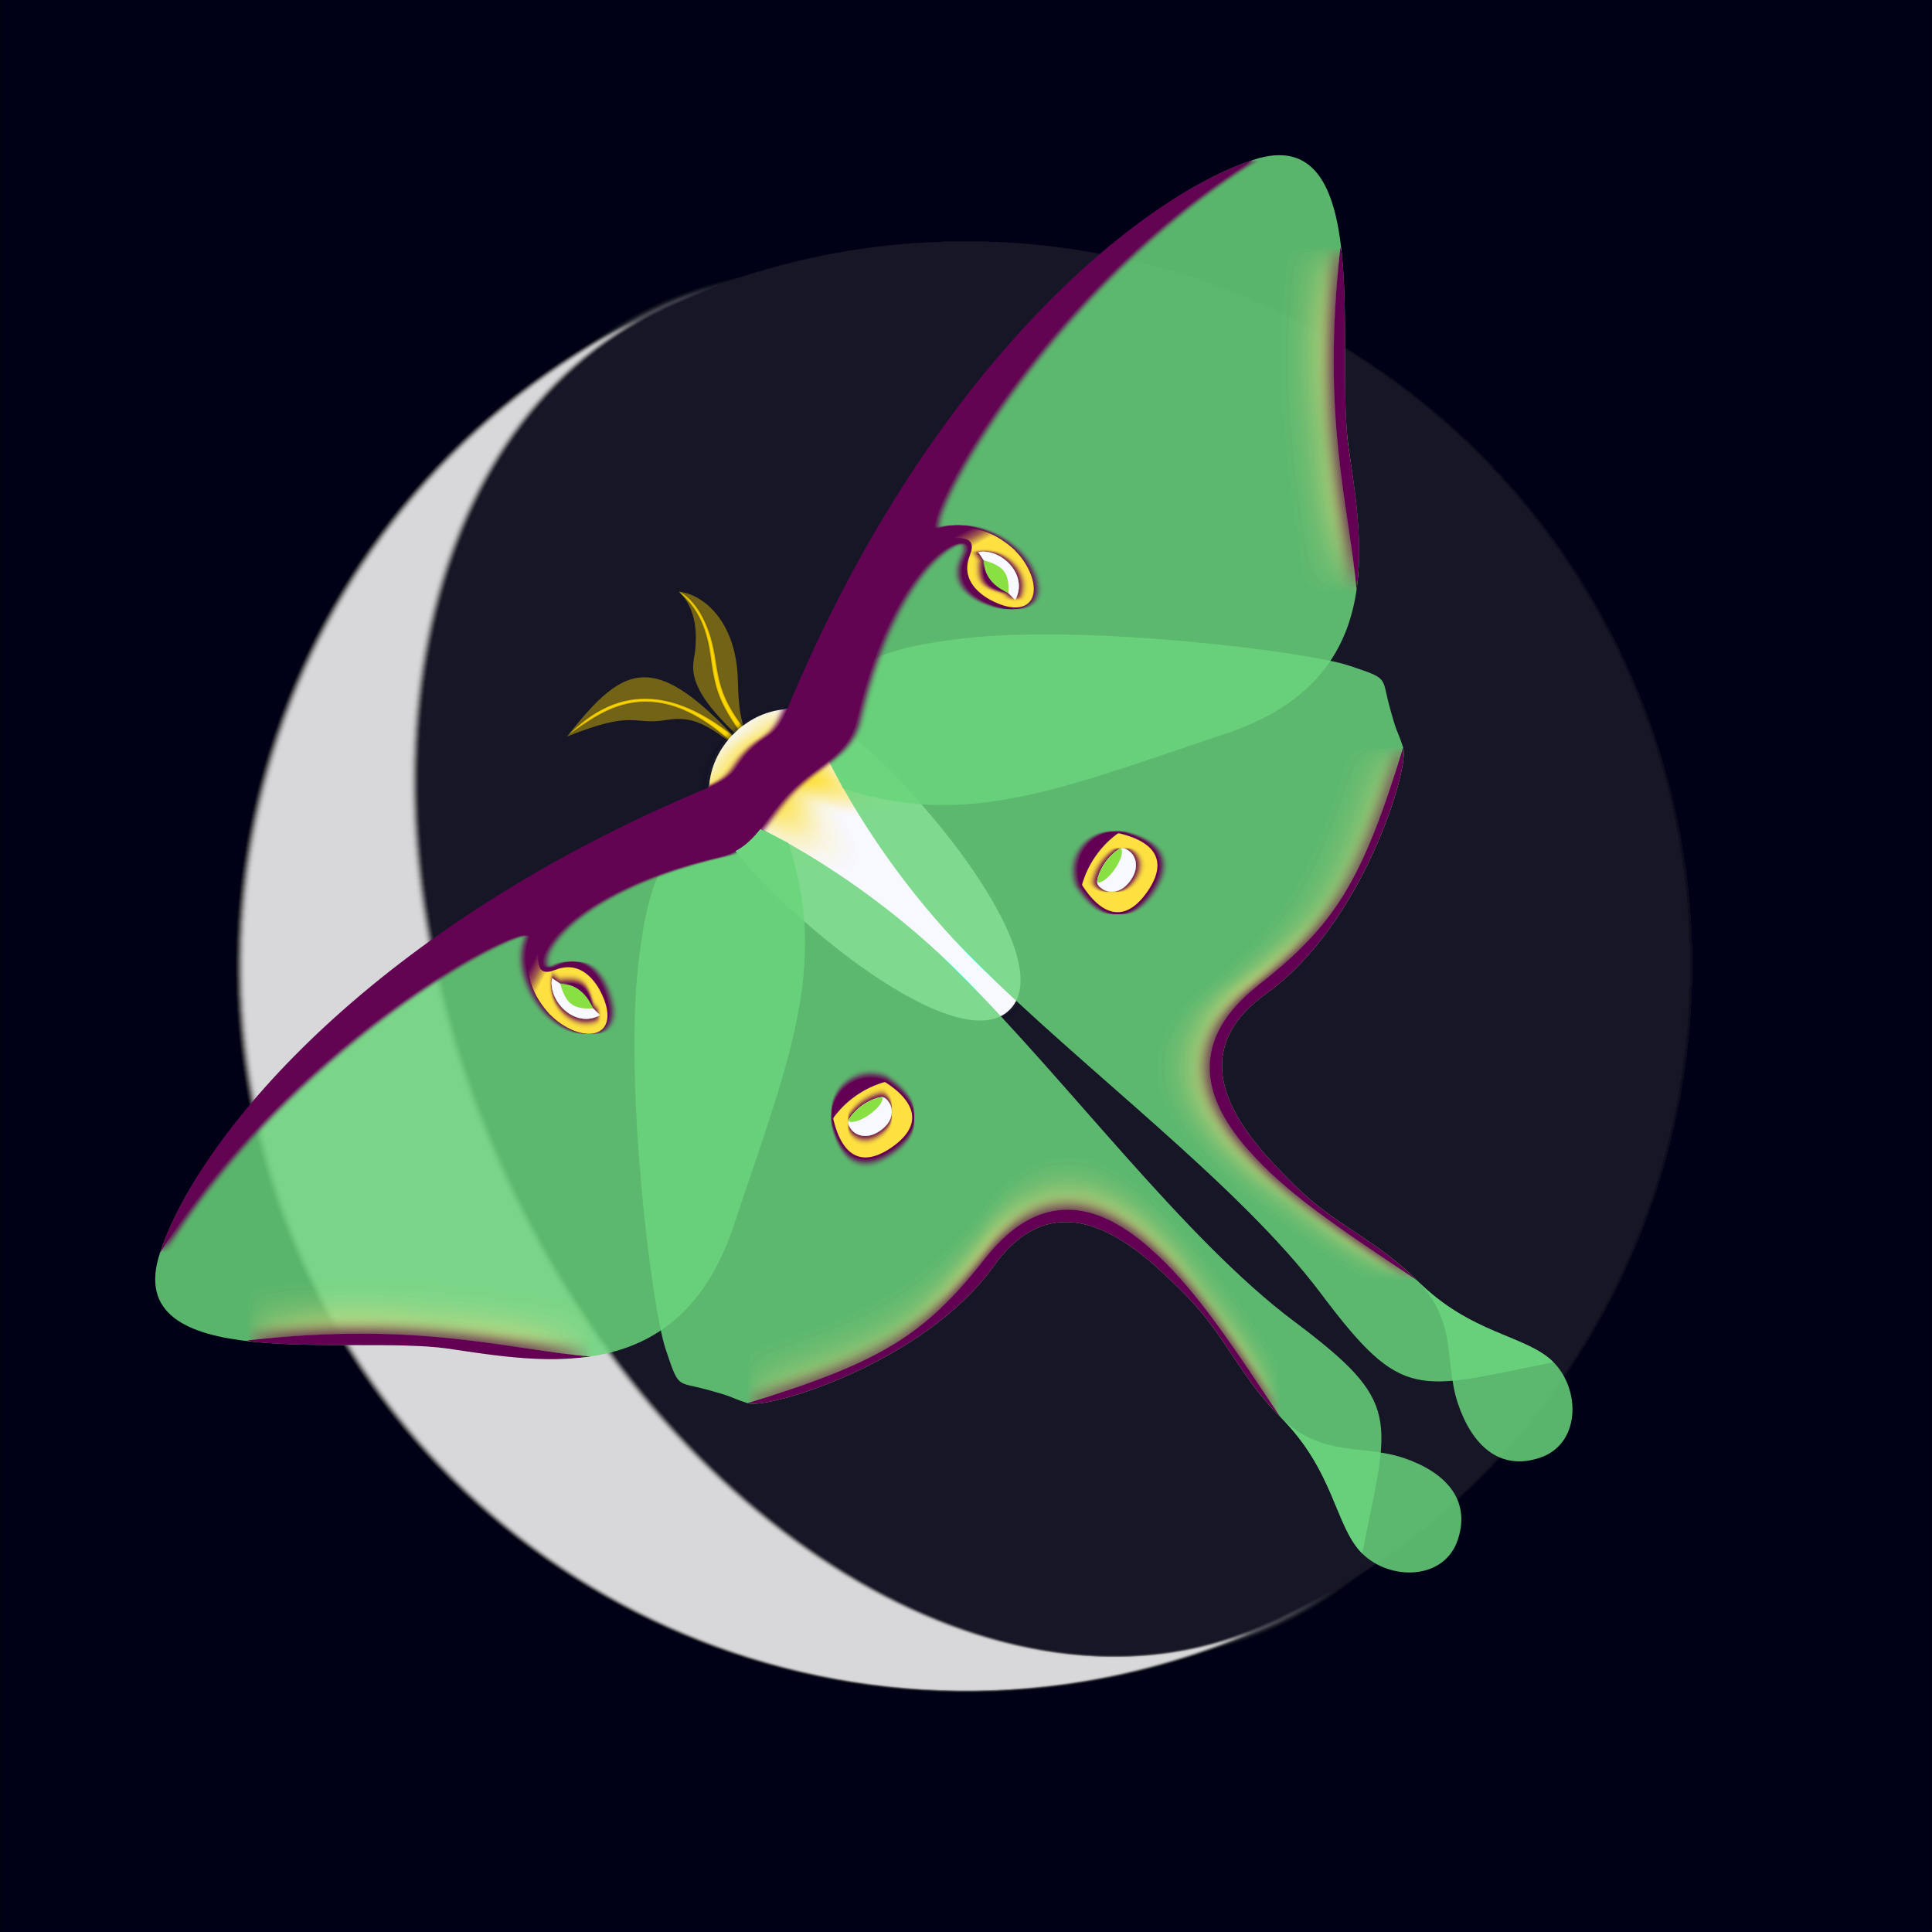
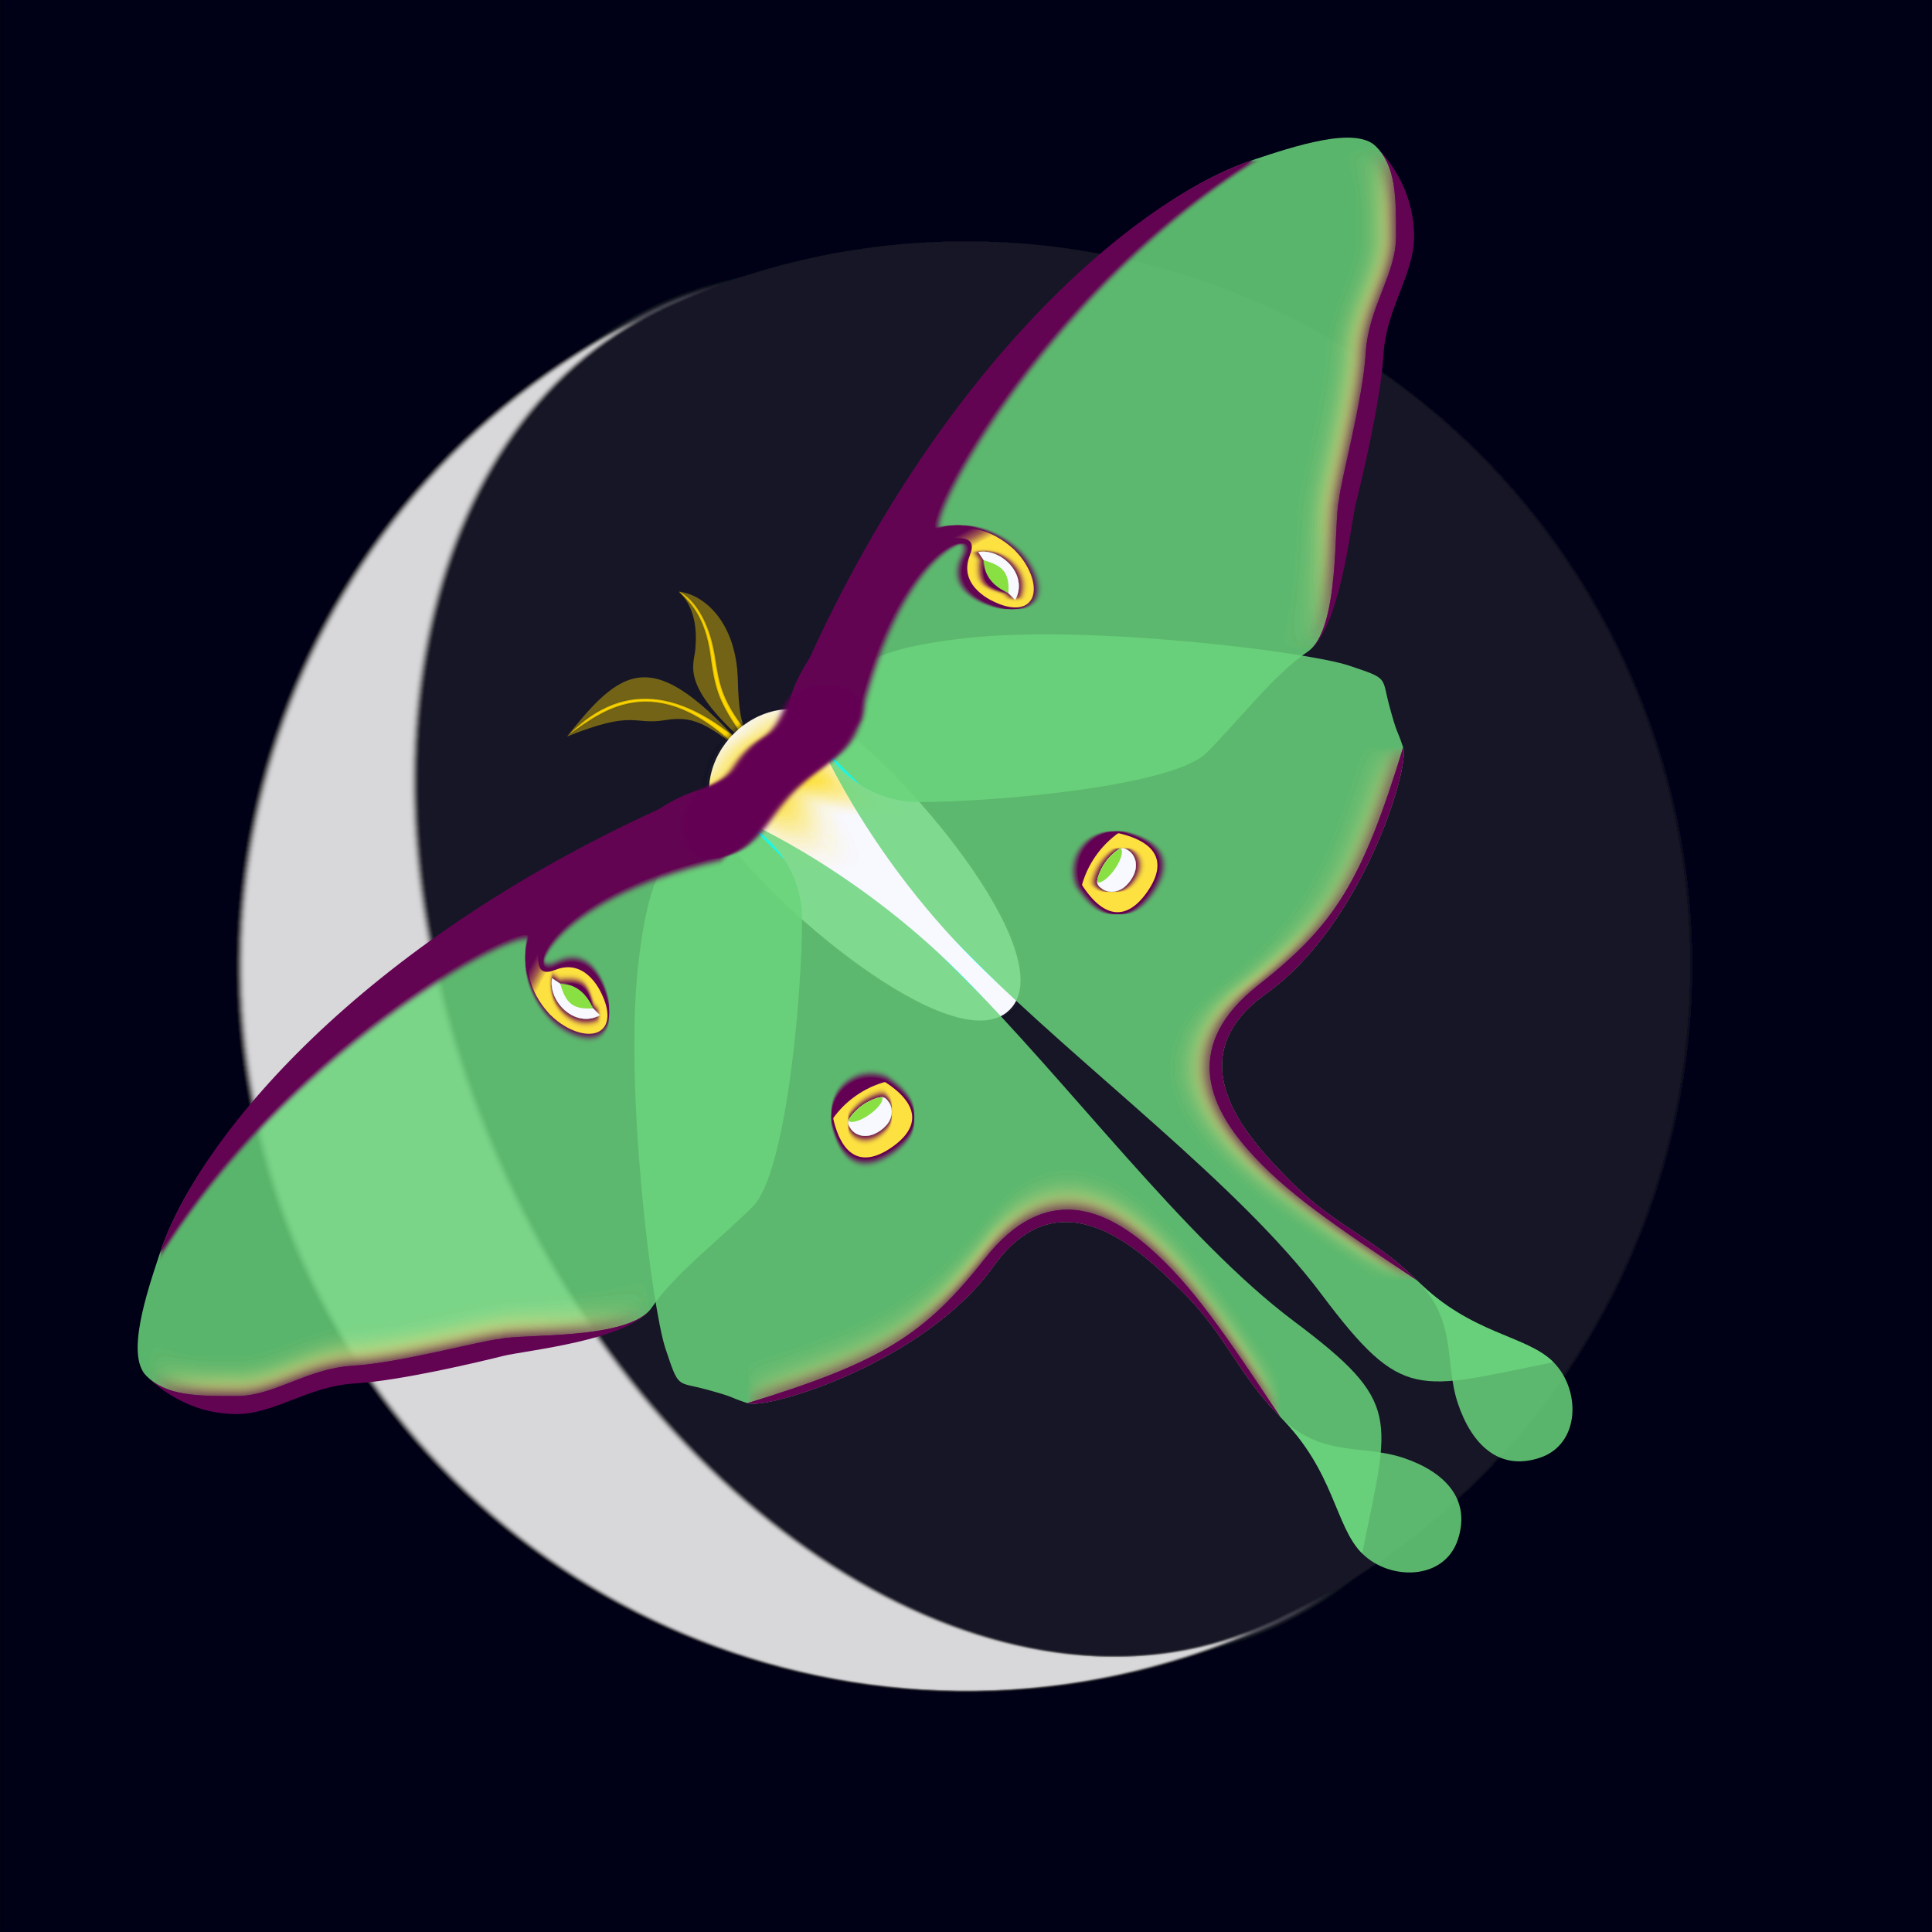
<svg xmlns="http://www.w3.org/2000/svg" viewBox="0 0 1000 1000" height="1000" width="1000">
  <defs>
    <g id="guidelines">
      <path d="M0,0h1000v1000H0V0z M80,80v840h840V80H80" fill="currentColor" fill-opacity="0.2" />
      <circle cx="500" cy="500" r="420" fill="none" stroke="currentColor" stroke-width="1" stroke-opacity=".4" />
      <circle cx="500" cy="500" r="500" fill="none" stroke="currentColor" stroke-width="1" stroke-opacity=".4" />
      <rect x="125" y="125" width="750" height="750" rx="80" fill="none" stroke="currentColor" stroke-width="1" stroke-opacity=".6" />
      <line x1="0" y1="0" x2="1000" y2="1000" stroke="currentColor" stroke-width="1" stroke-opacity=".3" />
      <line x1="1000" y1="0" x2="0" y2="1000" stroke="currentColor" stroke-width="1" stroke-opacity=".3" />
      <line x1="500" y1="0" x2="500" y2="1000" stroke="currentColor" stroke-width="1" stroke-opacity=".3" />
      <line x1="0" y1="500" x2="1000" y2="500" stroke="currentColor" stroke-width="1" stroke-opacity=".3" />
    </g>
    <linearGradient id="dark-bg-color">
      <stop stop-color="#050922" stop-opacity="1" />
    </linearGradient>
    <linearGradient id="light-bg-color">
      <stop stop-color="#dce1e2" stop-opacity="1" />
    </linearGradient>
    <linearGradient id="night-sky-color">
      <stop stop-color="#010313" stop-opacity="1" />
    </linearGradient>
    <linearGradient id="moon-color">
      <stop offset="0%" stop-color="#D8D8DA" stop-opacity="1" />
    </linearGradient>
    <linearGradient id="dark-moon-color">
      <stop stop-color="#151526" stop-opacity="1" />
    </linearGradient>
    <linearGradient id="body-color">
      <stop stop-color="ghostwhite" stop-opacity="1" />
    </linearGradient>
    <linearGradient id="body-fur-color">
      <stop stop-color="#fde141" stop-opacity="1" />
    </linearGradient>
    <linearGradient id="body-shadow-color">
      <stop stop-color="#fffff8" stop-opacity="1" />
    </linearGradient>
    <linearGradient id="wing-fill-color">
      <stop offset="0%" stop-color="aqua" stop-opacity=".8" />
      <stop offset="0%" stop-color="aquamarine" stop-opacity=".8" />
      <stop offset="0%" stop-color="limegreen" stop-opacity=".7" />
      <stop offset="0%" stop-color="#32cd78" stop-opacity=".7" />
      <stop offset="0%" stop-color="#6ad57c" stop-opacity=".85" />
    </linearGradient>
    <linearGradient id="wing-rim-color">
      <stop stop-color="#630453" stop-opacity="1" />
    </linearGradient>
    <linearGradient id="wingeye-sclera-color">
      <stop offset="0%" stop-color="#fde141" stop-opacity="1" />
    </linearGradient>
    <linearGradient id="wingeye-sclera-fading" x1="0%" y1="100%" x2="20%" y2="0%">
      <stop offset="60%" stop-color="#fde141" stop-opacity="1" />
      <stop offset="75%" stop-color="#fde141" stop-opacity=".4" />
      <stop offset="90%" stop-color="#fde141" stop-opacity="0" />
    </linearGradient>
    <linearGradient id="wingeye-pupil-color">
      <stop offset="0%" stop-color="#89e042" stop-opacity="1" />
    </linearGradient>
    <linearGradient id="antenna-shaft-color">
      <stop stop-color="gold" stop-opacity="1" />
    </linearGradient>
    <linearGradient id="antenna-vane-color">
      <stop stop-color="gold" stop-opacity=".4" />
    </linearGradient>
    <linearGradient id="antenna-stroke-color">
      <stop offset="0" stop-color="#504804" stop-opacity=".2" />
    </linearGradient>
    <path id="body-shape" d="M460,280C470,240,530,240,540,280S540,452,500,452S450,320,460,280Z" />
    <clipPath id="body-shape-clip">
      <use href="#body-shape" />
    </clipPath>
    <path id="hindwing-shape" d="M530,280              C560,270,570,260,620,300              S740,430,750,450              S758,466,750,480              S745,490,740,500              S660,550,600,540              S540,590,540,620              S550,670,550,700              C550,740,570,760,570,780              C510,740,500,740,510,670              S505,500,505,420              C505,340,530,280,530,280              Z" />
    <clipPath id="hindwing-shape-clip">
      <use href="#hindwing-shape" />
    </clipPath>
-     <path id="forewing-shape" d="M530,280              C700,190,840,200,900,230              S860,330,830,370              S760,470,680,430              S550,370,520,310              Z" />
-     <clipPath id="forewings-and-body-clip">
+     <path id="forewing-shape" d="M530,280          C700,190,840,200,900,230          C920,240,950,255,950,270          C950,285,942,300,928,314          C914,328,892,334,874,346          C856,358,820,384,810,390          S760,434,740,430          S690,430,666,430          S572,372,542,342          C532,332,520,310,530,280          Z" />
+     <clipPath id="forewing-shape-clip">
      <use href="#forewing-shape" />
-       <use href="#body-shape" />
-       <use href="#forewing-shape" transform="scale(-1,1) translate(-1000,0)" />
    </clipPath>
-     <path id="upper-rim-shape" d="M500,262              C513,262,513,267,530,260              C700,190,840,200,900,230              C770,200,636,244,650,250              S670,274,670,286              S664,310,656,310              S644,302,642,298              S632,276,650,270              S630,240,550,290              C534,300,520,292,500,292              C480,292,466,300,450,290              C370,240,332,264,350,270              S360,294,358,298              S352,310,344,310              S330,298,330,286              S336,256,350,250              S230,200,100,230              C160,200,300,190,470,260              C487,267,487,262,500,262              Z" />
-     <path id="forewing-brow-shape" d="M550,290              C534,300,520,292,500,292              S466,300,450,290              L470,260              C487,267,487,262,500,262              S513,267,530,260              Z" />
+     <path id="upper-rim-half-shape" d="M555.269,250.093         C713.8,191.05,843,201.5,900,230         C770,200,636,244,650,250         S670,274,670,286         S664,310,656,310         S644,302,642,298         S632,276,650,270         S630,240,550,290         C526.5,294.75,500,262,555.269,250.093         Z" />
+     <path id="forewing-side-rim" d="M950,270          C950,285,945,303,931,317          C917,331,894.6,333,876.6,349          C858.6,365,822,387.4,812,393.4          S760,434,740,430          C760,434,797.4,391.7,807,386          C814,380,852.6,358,870.6,342          C888.6,326,910.4,324.4,924.4,310.4          C938.4,296.4,950,285,950,270          Z" />
+     <path id="hindwing-rim" d="M740,500          C735,510,660,550,600,540          S540,590,540,620          S550,670,550,700          C540,650,534,620,536,590          S550,528,600,534          S676,534,740,500          Z" />
+     <path id="forewing-brow-shape" d="M500,262          C513,262,513,267,530,260          C547,253,570,280,550,290          C534,300,520,292,500,292          C480,292,466,300,450,290          C430,280,453,253,470,260          C487,267,487,262,500,262          Z" />
    <filter id="moon-blur" x="-50%" width="200%" y="-40%" height="180%" filterUnits="userSpaceOnUse">
      <feGaussianBlur in="SourceGraphic" stdDeviation="1" />
    </filter>
    <filter id="moon-glow-blur" x="-50%" width="200%" y="-40%" height="180%" filterUnits="userSpaceOnUse">
      <feGaussianBlur in="SourceGraphic" stdDeviation="2" />
    </filter>
    <filter id="soft-blur" x="-50%" width="200%" y="-40%" height="180%">
      <feGaussianBlur in="SourceGraphic" stdDeviation="8" />
      <feMerge>
        <feMergeNode />
        <feMergeNode />
        <feMergeNode />
      </feMerge>
    </filter>
    <filter id="strong-blur" y="-50%" height="200%">
      <feGaussianBlur in="SourceGraphic" stdDeviation="3" />
      <feMerge>
        <feMergeNode />
      </feMerge>
    </filter>
-     <filter id="hindwing-rim-blur">
+     <filter id="thin-blur" x="-50%" width="200%" y="-50%" height="200%">
+       <feGaussianBlur in="SourceGraphic" stdDeviation="1" />
+     </filter>
+     <filter id="wing-rim-blur">
      <feGaussianBlur in="SourceGraphic" stdDeviation="3" result="strong-blur" />
-       <feGaussianBlur in="SourceGraphic" stdDeviation="8" result="weak-blur" />
-       <feFlood flood-color="#eedd7c" />
-       <feComposite in2="weak-blur" operator="in" />
-       <feMerge result="blurred-rim">
-         <feMergeNode />
-         <feMergeNode />
-         <feMergeNode />
-         <feMergeNode in="strong-blur" />
-         <feMergeNode in="strong-blur" />
-         <feMergeNode in="strong-blur" />
-       </feMerge>
-       <feImage href="#hindwing-shape" x="0" y="0" width="100%" height="100%" />
-       <feComposite in="blurred-rim" operator="in" />
-       <feComposite in="SourceGraphic" />
-     </filter>
-     <filter id="forewing-side-rim-blur">
-       <feGaussianBlur in="SourceGraphic" stdDeviation="3" result="strong-blur" />
-       <feGaussianBlur in="SourceGraphic" stdDeviation="8" result="weak-blur" />
+       <feGaussianBlur in="SourceGraphic" stdDeviation="6" result="weak-blur" />
      <feFlood flood-color="#eedd7c" />
      <feComposite in2="weak-blur" operator="in" />
      <feMerge result="blurred-rim">
        <feMergeNode />
        <feMergeNode />
        <feMergeNode />
        <feMergeNode in="strong-blur" />
        <feMergeNode in="strong-blur" />
        <feMergeNode in="strong-blur" />
        <feMergeNode in="SourceGraphic" />
      </feMerge>
    </filter>
    <filter id="forewing-upper-rim-blur">
      <feGaussianBlur in="SourceGraphic" stdDeviation="1.5" />
      <feMerge result="blurred-rim">
        <feMergeNode />
        <feMergeNode />
        <feMergeNode />
      </feMerge>
    </filter>
    <filter id="wingeye-iris-blur" x="-50%" width="200%" y="-50%" height="200%">
      <feFlood flood-color="#630453" />
      <feComposite in2="SourceGraphic" operator="in" />
      <feGaussianBlur stdDeviation="1,2" />
      <feMerge>
        <feMergeNode />
        <feMergeNode />
        <feMergeNode />
        <feMergeNode in="SourceGraphic" />
      </feMerge>
    </filter>
    <filter id="moth-shadow-filter">
      <feFlood flood-color="#151526" result="dark-color" />
      <feComponentTransfer in="SourceGraphic" result="outline">
        <feFuncR type="identity" />
        <feFuncG type="identity" />
        <feFuncB type="identity" />
        <feFuncA type="table" tableValues="0 1 1 1" />
      </feComponentTransfer>
      <feGaussianBlur stdDeviation="1.5" />
      <feComposite in="dark-color" operator="in" />
      <feComposite in2="outline" operator="out" />
      <feMerge>
        <feMergeNode />
        <feMergeNode in="SourceGraphic" />
      </feMerge>
    </filter>
  </defs>
  <path d="M0,0v1000h1000V0z" fill="url(#night-sky-color)" />
  <g id="moon" transform="rotate(-25, 500, 500)" filter="url(#moon-blur)">
    <circle cx="500" cy="500" r="800" fill="url(#night-sky-color)" />
    <circle id="moon-glow" cx="500" cy="500" r="375" fill="url(#moon-color)" filter="url(#moon-glow-blur)" transform="translate(150,0) scale(0.7,1)">
      <animateTransform attributeName="transform" type="translate" from="500 0" to="0 0" dur="14s" fill="freeze" begin="moonHidingOpeningAnim.begin" calcMode="spline" keyTimes="0;1" keySplines="0.318 0.5 0.636 1" />
      <animateTransform id="moonGlowOpeningAnim" attributeName="transform" type="scale" from="0 1" to="1 1" dur="14s" fill="freeze" begin="moonHidingOpeningAnim.begin" additive="sum" calcMode="spline" keyTimes="0;1" keySplines="0.318 0.5 0.636 1" />
      <animateTransform attributeName="transform" type="translate" from="0 0" to="500 0" dur="14s" repeatCount="1" fill="freeze" begin="moonHidingClosingAnim.begin" calcMode="spline" keyTimes="0;1" keySplines="0.364 0 0.682 0.5" />
      <animateTransform id="moonGlowClosingAnim" attributeName="transform" type="scale" from="1 1" to="0 1" dur="14s" fill="freeze" additive="sum" begin="moonHidingClosingAnim.begin" calcMode="spline" keyTimes="0;1" keySplines="0.364 0 0.682 0.5" />
    </circle>
    <circle cx="500" cy="500" r="375" fill="url(#dark-moon-color)" />
    <path id="moonLeftHalf" d="M500 875A350 350 0 1 1 500 125" fill="url(#moon-color)">
      <animateTransform attributeName="transform" type="translate" from="500 0" to="0 0" dur="14s" fill="freeze" begin="moonHidingClosingAnim.end" calcMode="spline" keyTimes="0;1" keySplines="0.318 0.5 0.636 1" />
      <animateTransform id="moonLeftHalfOpeningAnim" attributeName="transform" type="scale" from="0 1" to="1 1" dur="14s" fill="freeze" begin="moonHidingClosingAnim.end" additive="sum" calcMode="spline" keyTimes="0;1" keySplines="0.318 0.5 0.636 1" />
      <animateTransform attributeName="transform" type="translate" from="0 0" to="500 0" dur="14s" repeatCount="1" fill="freeze" begin="moonHidingClosingAnim.begin" calcMode="spline" keyTimes="0;1" keySplines="0.3 0 0.5 0.5" />
      <animateTransform id="moonLeftHalfClosingAnim" attributeName="transform" type="scale" from="1 1" to="0 1" dur="14s" fill="freeze" additive="sum" begin="moonHidingClosingAnim.begin" calcMode="spline" keyTimes="0;1" keySplines="0.3 0 0.5 0.5" />
    </path>
    <path id="moonRightHalf" d="M499 125.001A350 350 0 1 1 499 874.999" fill="url(#moon-color)" transform="translate(500,0) scale(0,1)">
      <animateTransform attributeName="transform" type="translate" from="499 0" to="0 0" dur="14s" fill="freeze" begin="moonHidingOpeningAnim.begin" calcMode="spline" keyTimes="0;1" keySplines="0.5 0.5 0.7 1" />
      <animateTransform id="moonRightHalfOpeningAnim" attributeName="transform" type="scale" from="0 1" to="1 1" dur="14s" fill="freeze" begin="moonHidingOpeningAnim.begin" additive="sum" calcMode="spline" keyTimes="0;1" keySplines="0.5 0.5 0.7 1" />
      <animateTransform attributeName="transform" type="translate" from="0 0" to="499 0" dur="14s" repeatCount="1" fill="freeze" begin="moonLeftHalfOpeningAnim.end" calcMode="spline" keyTimes="0;1" keySplines="0.364 0 0.682 0.5" />
      <animateTransform id="moonRightHalfClosingAnim" attributeName="transform" type="scale" from="1 1" to="0 1" dur="14s" fill="freeze" additive="sum" begin="moonLeftHalfOpeningAnim.end" calcMode="spline" keyTimes="0;1" keySplines="0.364 0 0.682 0.5" />
    </path>
    <circle id="moon-hiding-layer" cx="500" cy="500" r="375" fill="url(#dark-moon-color)" transform="translate(150,0) scale(0.7,1)">
      <animateTransform attributeName="transform" type="translate" from="500 0" to="0 0" dur="14s" fill="freeze" begin="0s; moonRightHalfClosingAnim.end" calcMode="spline" keyTimes="0;1" keySplines="0.318 0.5 0.636 1" />
      <animateTransform id="moonHidingOpeningAnim" attributeName="transform" type="scale" from="0 1" to="1 1" dur="14s" fill="freeze" begin="0s; moonRightHalfClosingAnim.end" additive="sum" calcMode="spline" keyTimes="0;1" keySplines="0.318 0.5 0.636 1" />
      <animateTransform attributeName="transform" type="translate" from="0 0" to="500 0" dur="14s" repeatCount="1" fill="freeze" begin="moonHidingOpeningAnim.end" calcMode="spline" keyTimes="0;1" keySplines="0.364 0 0.682 0.5" />
      <animateTransform id="moonHidingClosingAnim" attributeName="transform" type="scale" from="1 1" to="0 1" dur="14s" fill="freeze" additive="sum" begin="moonHidingOpeningAnim.end" calcMode="spline" keyTimes="0;1" keySplines="0.364 0 0.682 0.5" />
    </circle>
  </g>
  <g id="moth" transform="rotate(-45,500,500) translate(0,80)">
    <g id="antennas">
      <g id="left-antenna">
        <path d="M498,270c6,-80,-10,-86,-60,-80c35,15,28,20,42,30s14,20,18,50z" fill="url(#antenna-vane-color)" />
        <path d="M500,270q0,-80,-60,-80c20,4,60,6,56,80z" stroke="url(#antenna-stroke-color)" stroke-width="1" fill="url(#antenna-shaft-color)" />
      </g>
      <g id="right-antenna">
        <path d="M502,270c-6,-60,9,-59,16,-66q14,-12,14,-26c8,10,10,32,-11,54s-14,22,-19,38z" fill="url(#antenna-vane-color)" />
        <path d="M500,270c5,-35,7,-40,20,-57s12,-28,12,-35c3,8,0,22,-10,36s-16,20,-18,56z" stroke="url(#antenna-stroke-color)" stroke-width="1" fill="url(#antenna-shaft-color)" />
      </g>
    </g>
    <g id="body" filter="url(#moth-shadow-filter)">
      <use href="#body-shape" fill="url(#body-color)" fill-opacity="1" />
      <path d="M470,260                C487,267,487,262,500,262                S513,267,530,260                C520,280,510,290,520,330                C500,272,500,272,480,330                C490,290,480,280,470,260                Z" fill="url(#body-fur-color)" filter="url(#soft-blur)" clip-path="url(#body-shape-clip)" />
    </g>
    <g id="right-hindwing" transform="rotate(-0,530,280)">
      <path id="windwing-tail" d="M550,700                C550,730,530,740,520,760                S510,800,530,810                S570,800,570,780                S550,740,550,700                Z" fill="url(#wing-fill-color)" stroke="none" stroke-width="3" stroke-opacity=".4" stroke-dasharray="0 56 129 80" />
      <use href="#hindwing-shape" fill="url(#wing-fill-color)" stroke="" stroke-width="3" stroke-opacity=".4" stroke-dasharray="352 350 85 54 500" />
-       <path d="M740,500                C735,510,660,550,600,540                S540,590,540,620                S550,670,550,700                C540,650,534,620,536,590                S550,528,600,534                S676,534,740,500                Z" fill="url(#wing-rim-color)" filter="url(#hindwing-rim-blur)" />
+       <use href="#hindwing-rim" fill="url(#wing-rim-color)" filter="url(#wing-rim-blur)" clip-path="url(#hindwing-shape-clip)" />
+       <use href="#hindwing-rim" fill="url(#wing-rim-color)" />
      <g id="hindwingeye-right" filter="url(#wingeye-iris-blur)" transform="rotate(-10,590,440)">
        <path d="M573,430              A20,20,0,0,1,607,430              C615,450,608,460,590,460              S565,450,573,430              Z" fill="url(#wingeye-sclera-color)" stroke="url(#wing-rim-color)" stroke-width="1" />
        <path d="M573,430              A20,20,0,0,1,607,430              C596,426,584,426,573,430              Z" fill="url(#wing-rim-color)" />
        <g filter="url(#wingeye-iris-blur)">
          <path d="M580,435                C582,434,586,433,590,433                S598,434,600,435                S602,438,602,440                S600,449,590,449                S578,442,578,440                S578,436,580,435                Z" fill="url(#body-color)" />
          <path d="M580,435                C582,434,586,433,590,433                S598,434,600,435                S598,439,590,439                S578,436,580,435                Z" fill="url(#wingeye-pupil-color)" />
        </g>
      </g>
    </g>
    <g id="left-hindwing">
      <use href="#right-hindwing" transform="scale(-1,1) translate(-1000,0)" />
    </g>
-     <g id="right-forewing">
-       <use href="#forewing-shape" fill="url(#wing-fill-color)" stroke="none" stroke-opacity=".4" stroke-width="3" stroke-dasharray="1 386 76 176 310 1" />
-       <path d="M900,294                C890,314,845,350,830,370                S810,402,780,426                C810,390,830,350,900,294                Z" fill="url(#wing-rim-color)" filter="url(#forewing-side-rim-blur)" clip-path="url(#forewings-and-body-clip)" />
-     </g>
-     <g id="left-forewing">
-       <use href="#right-forewing" transform="scale(-1,1) translate(-1000,0)" />
-     </g>
-     <g id="upper-rim">
-       <use href="#upper-rim-shape" fill="url(#wing-rim-color)" filter="url(#forewing-upper-rim-blur)" clip-path="url(#forewings-and-body-clip)" />
-       <use href="#upper-rim-shape" fill="url(#wing-rim-color)" />
+     <g id="right-forewing" transform="rotate(0,542,274)">
+       <animateTransform attributeName="transform" type="rotate" values="         0,542,274;         40,542,274;         0,542,274         " fill="freeze" additive="sum" dur="0s" repeatCount="indefinite" />
+       <use href="#forewing-shape" fill="url(#wing-fill-color)" />
+       <use href="#forewing-side-rim" fill="url(#wing-rim-color)" filter="url(#wing-rim-blur)" clip-path="url(#forewing-shape-clip)" />
+       <use href="#forewing-side-rim" fill="url(#wing-rim-color)" />
+       <g display="none">
+         <circle cx="807" cy="386" r="2" fill="pink" stroke="cyan" />
+         <circle cx="870.6" cy="342" r="2" fill="fuchsia" stroke="cyan" />
+         <circle cx="908" cy="322" r="2" fill="green" stroke="cyan" />
+         <circle cx="908" cy="322" r="2" fill="green" stroke="cyan" />
+         <circle cx="924.4" cy="310.4" r="2" fill="blue" stroke="cyan" />
+         <circle cx="940" cy="298" r="2" fill="green" stroke="cyan" />
+         <circle cx="530" cy="280" r="2" fill="black" />
+         <circle cx="840" cy="200" r="2" fill="green" />
+         <circle cx="900" cy="230" r="2" fill="red" />
+         <circle cx="920" cy="240" r="2" fill="green" />
+         <circle cx="950" cy="255" r="2" fill="green" />
+         <circle cx="950" cy="270" r="2" fill="red" />
+         <circle cx="950" cy="285" r="2" fill="green" />
+         <circle cx="942" cy="300" r="2" fill="green" />
+         <circle cx="928" cy="314" r="2" fill="blue" />
+         <circle cx="914" cy="328" r="2" fill="green" stroke="lime" />
+         <circle cx="892" cy="330" r="2" fill="green" />
+         <circle cx="874" cy="346" r="2" fill="fuchsia" />
+         <circle cx="856" cy="358" r="2" fill="green" />
+         <circle cx="820" cy="384" r="2" fill="green" />
+         <circle cx="810" cy="390" r="2" fill="pink" />
+         <circle cx="800" cy="396" r="2" fill="blue" stroke="green" />
+         <circle cx="760" cy="434" r="2" fill="green" />
+         <circle cx="740" cy="430" r="2" fill="pink" />
+         <circle cx="720" cy="426" r="2" fill="blue" stroke="green" />
+         <circle cx="690" cy="430" r="2" fill="green" />
+         <circle cx="666" cy="430" r="2" fill="yellow" />
+         <circle cx="630" cy="430" r="2" fill="blue" stroke="green" />
+         <circle cx="572" cy="372" r="2" fill="green" />
+         <circle cx="542" cy="342" r="2" fill="cyan" />
+         <circle cx="532" cy="332" r="2" fill="green" />
+       </g>
+       <use href="#upper-rim-half-shape" fill="url(#wing-rim-color)" filter="url(#forewing-upper-rim-blur)" clip-path="url(#forewing-shape-clip)" />
+       <use href="#upper-rim-half-shape" fill="url(#wing-rim-color)" />
      <g id="forewingeye-right">
        <path fill="url(#wingeye-sclera-fading)" d="M650,256              C664,256,670,274,670,286              L652,271              C663,266,652,260,650,256              Z" />
        <path id="forewingeye-shape-right" d="M670,286              C670,298,664,310,656,310              S644,298,644,298              S635,278,652,271              S670,286,670,286              Z" fill="url(#wingeye-sclera-color)" />
        <g filter="url(#wingeye-iris-blur)" id="wingeye-iris">
          <path id="forewingeye-iris-right" d="M656,273                C666,280,666,300,652,304                L652,299                C647,289,647,285,655,278                Z" fill="url(#body-color)" />
          <path id="forewingeye-pupil-right" d="M652,299                C647,289,647,285,655,278                C660,287,660,292,652,299                Z" fill="url(#wingeye-pupil-color)" />
          <path id="forewingeye-pupil-shadow-right" d="M652,299                C646,289,646,285,655,278                C648,285,650,294,652,299                Z" fill="url(#wing-rim-color)" />
        </g>
      </g>
-       <use href="#forewingeye-right" id="forewingeye-left" transform="scale(-1,1) translate(-1000,0)" />
+     </g>
+     <g id="left-forewing">
+       <use href="#right-forewing" transform="scale(-1,1) translate(-1000,0)" />
+     </g>
+     <g id="forewing-brow">
+       <use href="#forewing-brow-shape" fill="url(#wing-rim-color)" filter="url(#forewing-upper-rim-blur)" fill-opacity="1" />
    </g>
  </g>
</svg>
